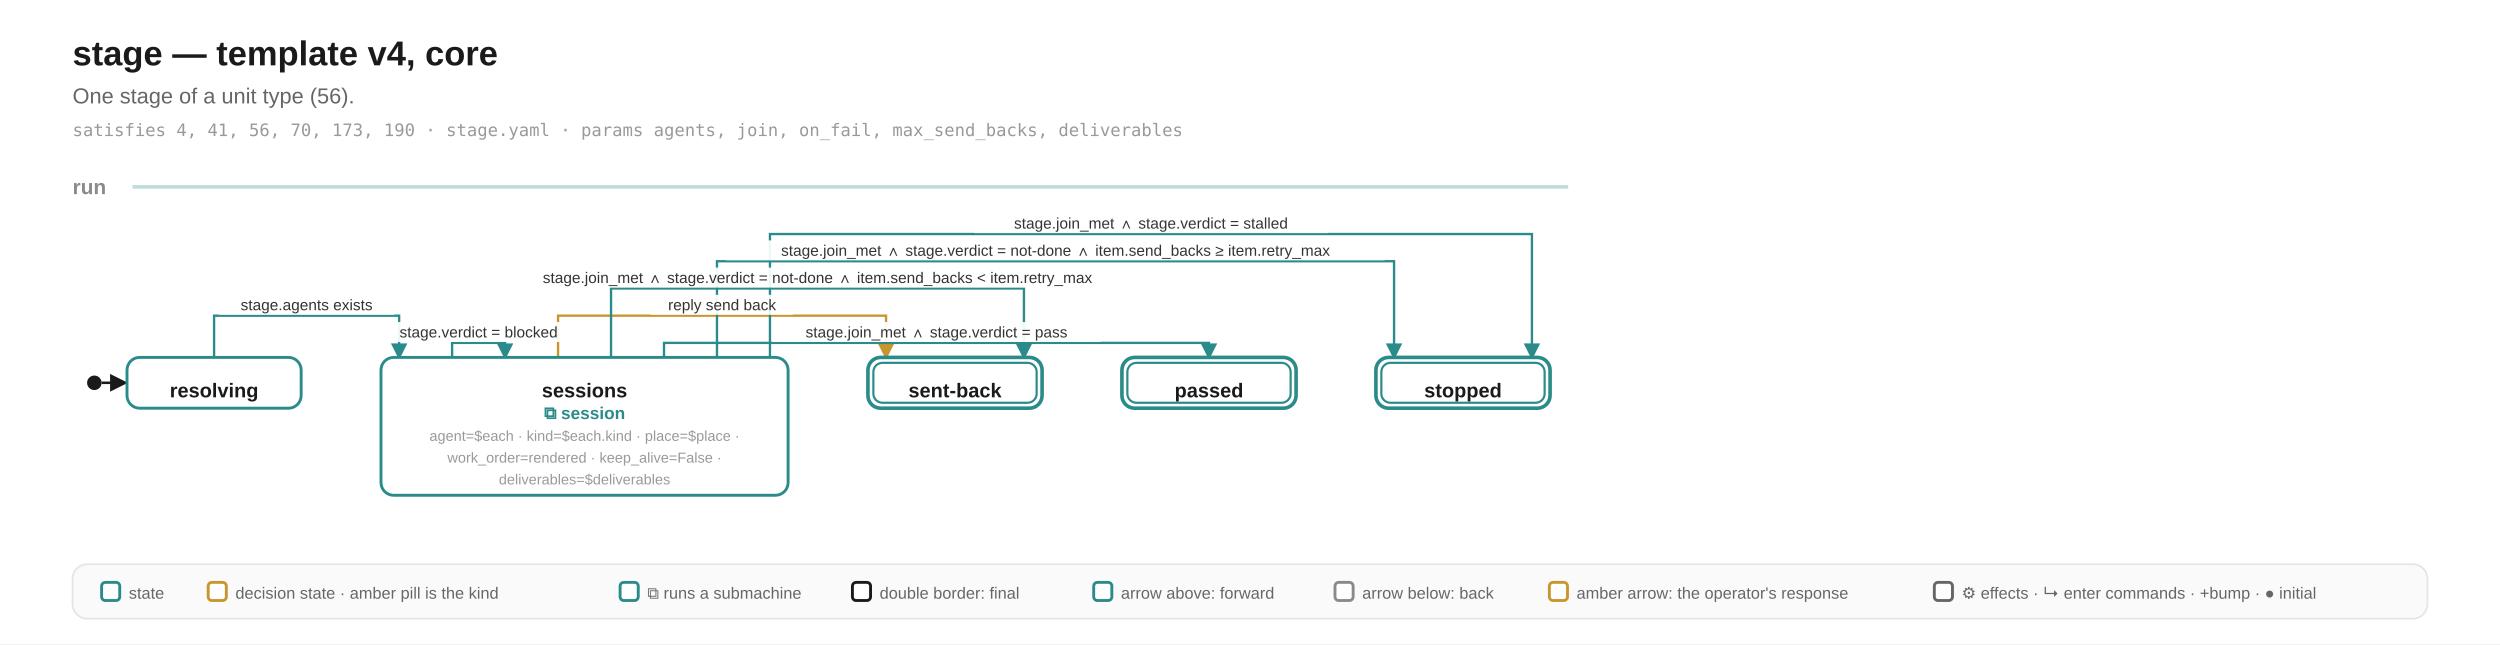
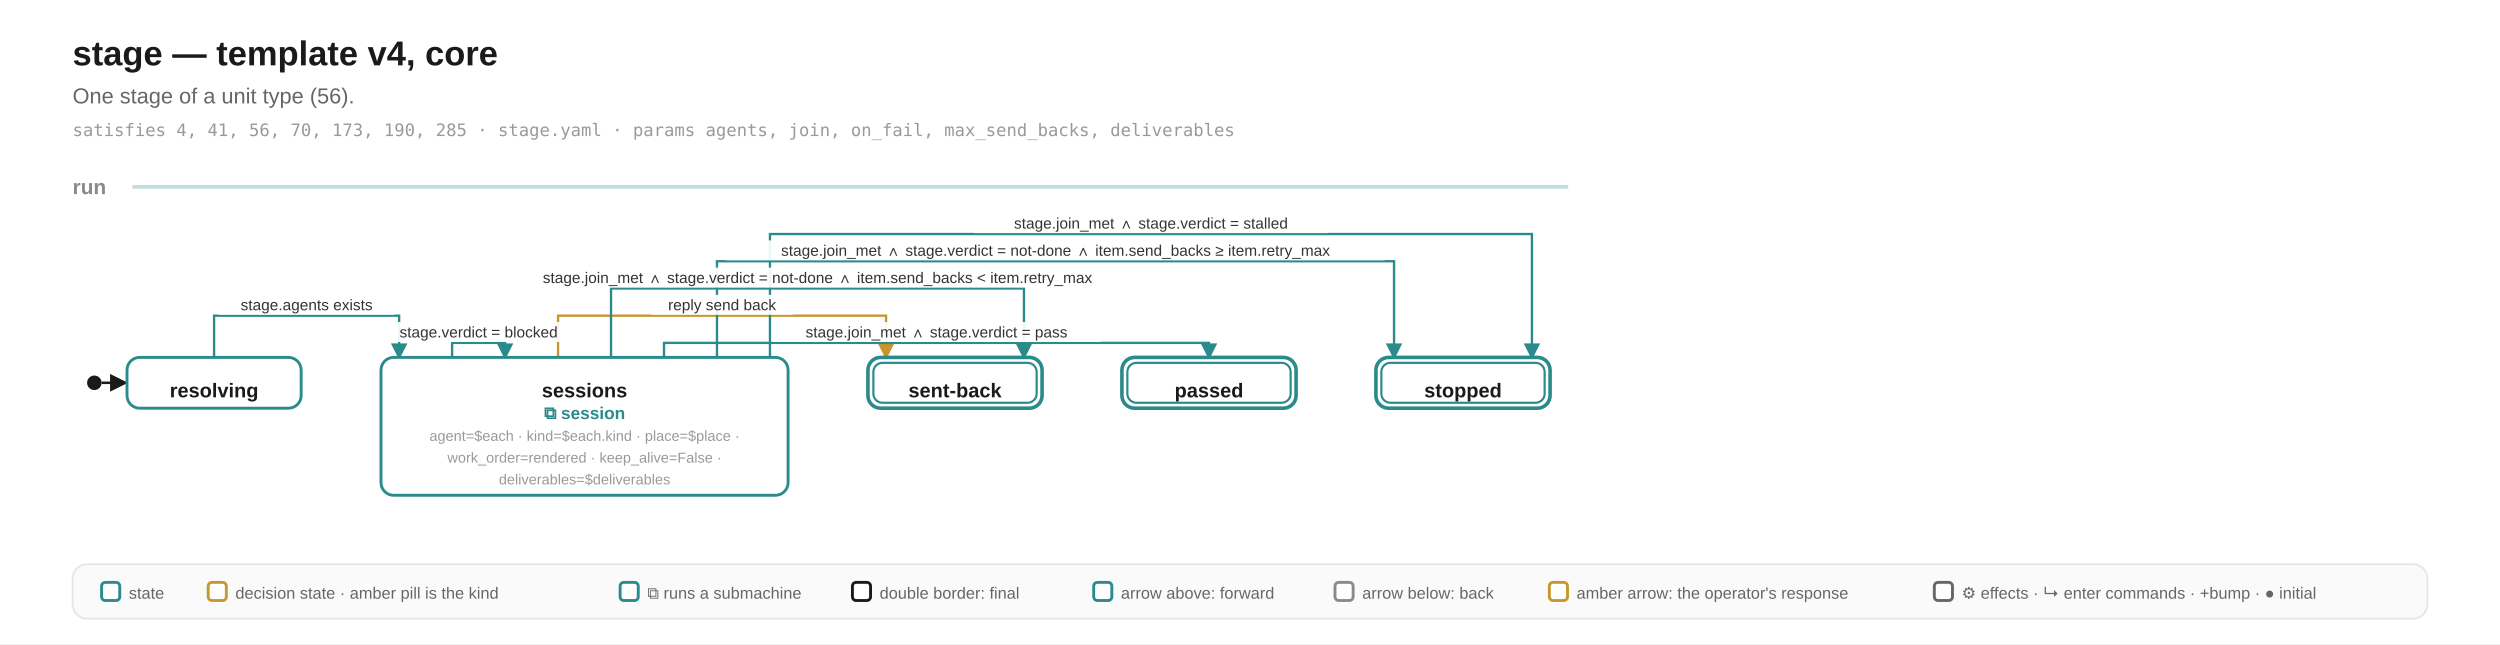
<svg xmlns="http://www.w3.org/2000/svg" width="1378" height="355" viewBox="0 0 1378 355" font-family="-apple-system, 'Helvetica Neue', Arial, sans-serif">
  <defs>
    <marker id="mB" viewBox="0 0 10 10" refX="8.5" refY="5" markerWidth="7" markerHeight="7" orient="auto-start-reverse">
      <path d="M0 0L10 5L0 10z" fill="#4a7fb5" />
    </marker>
    <marker id="mT" viewBox="0 0 10 10" refX="8.5" refY="5" markerWidth="7" markerHeight="7" orient="auto-start-reverse">
      <path d="M0 0L10 5L0 10z" fill="#2b8a8a" />
    </marker>
    <marker id="mG" viewBox="0 0 10 10" refX="8.5" refY="5" markerWidth="7" markerHeight="7" orient="auto-start-reverse">
      <path d="M0 0L10 5L0 10z" fill="#8a8a86" />
    </marker>
    <marker id="mA" viewBox="0 0 10 10" refX="8.5" refY="5" markerWidth="7" markerHeight="7" orient="auto-start-reverse">
      <path d="M0 0L10 5L0 10z" fill="#c9962e" />
    </marker>
    <marker id="mI" viewBox="0 0 10 10" refX="8.5" refY="5" markerWidth="7" markerHeight="7" orient="auto-start-reverse">
      <path d="M0 0L10 5L0 10z" fill="#1a1a1a" />
    </marker>
  </defs>
  <rect width="1378" height="355" fill="#fff" />
  <text x="40" y="36" font-size="19" font-weight="700" fill="#1a1a1a">stage — template v4, core</text>
  <text x="40" y="57" font-size="12" fill="#666">One stage of a unit type (56).</text>
-   <text x="40" y="75" font-size="9.5" font-family="monospace" fill="#999">satisfies 4, 41, 56, 70, 173, 190 · stage.yaml · params agents, join, on_fail, max_send_backs, deliverables</text>
+   <text x="40" y="75" font-size="9.5" font-family="monospace" fill="#999">satisfies 4, 41, 56, 70, 173, 190, 285 · stage.yaml · params agents, join, on_fail, max_send_backs, deliverables</text>
  <text x="40" y="107" font-size="11.5" font-weight="700" fill="#8a8a86">run</text>
  <line x1="73" y1="103" x2="864.4" y2="103" stroke="#2b8a8a" stroke-width="2" opacity="0.3" />
  <circle cx="52.0" cy="211.0" r="4" fill="#1a1a1a" />
  <line x1="56.0" y1="211.0" x2="69.0" y2="211.0" stroke="#1a1a1a" stroke-width="1.4" marker-end="url(#mI)" />
  <path d="M118.0,197.0 V174.0 H220.0 V197.0" fill="none" stroke="#2b8a8a" stroke-width="1.3" marker-end="url(#mT)" />
  <path d="M249.2,197.0 V189.0 H278.4 V197.0" fill="none" stroke="#2b8a8a" stroke-width="1.3" marker-end="url(#mT)" />
  <path d="M307.6,197.0 V174.0 H488.4 V197.0" fill="none" stroke="#c9962e" stroke-width="1.3" marker-end="url(#mA)" />
  <path d="M366.0,197.0 V189.0 H666.4 V197.0" fill="none" stroke="#2b8a8a" stroke-width="1.3" marker-end="url(#mT)" />
  <path d="M336.8,197.0 V159.0 H564.4 V197.0" fill="none" stroke="#2b8a8a" stroke-width="1.3" marker-end="url(#mT)" />
  <path d="M395.2,197.0 V144.0 H768.4 V197.0" fill="none" stroke="#2b8a8a" stroke-width="1.3" marker-end="url(#mT)" />
  <path d="M424.4,197.0 V129.0 H844.4 V197.0" fill="none" stroke="#2b8a8a" stroke-width="1.3" marker-end="url(#mT)" />
  <rect x="70.0" y="197.0" width="96.0" height="28.0" rx="7" fill="#fff" stroke="#2b8a8a" stroke-width="1.6" />
  <text x="118.0" y="219.0" font-size="11" fill="#1a1a1a" text-anchor="middle" font-weight="700">resolving</text>
  <rect x="210.0" y="197.0" width="224.4" height="76.0" rx="7" fill="#fff" stroke="#2b8a8a" stroke-width="1.6" />
  <text x="322.2" y="219.0" font-size="11" fill="#1a1a1a" text-anchor="middle" font-weight="700">sessions</text>
  <text x="322.2" y="231.0" font-size="9.5" fill="#2b8a8a" text-anchor="middle" font-weight="700">⧉ session</text>
  <text x="322.2" y="243.0" font-size="8" fill="#999" text-anchor="middle">agent=$each · kind=$each.kind · place=$place ·</text>
  <text x="322.2" y="255.0" font-size="8" fill="#999" text-anchor="middle">work_order=rendered · keep_alive=False ·</text>
  <text x="322.2" y="267.0" font-size="8" fill="#999" text-anchor="middle">deliverables=$deliverables</text>
  <rect x="478.4" y="197.0" width="96.0" height="28.0" rx="7" fill="#fff" stroke="#2b8a8a" stroke-width="2" />
  <rect x="481.4" y="200.0" width="90.0" height="22.0" rx="5" fill="none" stroke="#2b8a8a" stroke-width="1.2" />
  <text x="526.4" y="219.0" font-size="11" fill="#1a1a1a" text-anchor="middle" font-weight="700">sent-back</text>
  <rect x="618.4" y="197.0" width="96.0" height="28.0" rx="7" fill="#fff" stroke="#2b8a8a" stroke-width="2" />
  <rect x="621.4" y="200.0" width="90.0" height="22.0" rx="5" fill="none" stroke="#2b8a8a" stroke-width="1.2" />
  <text x="666.4" y="219.0" font-size="11" fill="#1a1a1a" text-anchor="middle" font-weight="700">passed</text>
  <rect x="758.4" y="197.0" width="96.0" height="28.0" rx="7" fill="#fff" stroke="#2b8a8a" stroke-width="2" />
  <rect x="761.4" y="200.0" width="90.0" height="22.0" rx="5" fill="none" stroke="#2b8a8a" stroke-width="1.2" />
  <text x="806.4" y="219.0" font-size="11" fill="#1a1a1a" text-anchor="middle" font-weight="700">stopped</text>
  <rect x="120.6" y="162.5" width="96.8" height="11" fill="#fff" opacity="0.92" />
  <text x="169.0" y="171.0" font-size="8.5" fill="#333" text-anchor="middle">stage.agents exists</text>
  <rect x="206.0" y="177.5" width="115.5" height="11" fill="#fff" opacity="0.92" />
  <text x="263.8" y="186.0" font-size="8.5" fill="#333" text-anchor="middle">stage.verdict = blocked</text>
  <rect x="358.9" y="162.5" width="78.1" height="11" fill="#fff" opacity="0.92" />
  <text x="398.0" y="171.0" font-size="8.5" fill="#333" text-anchor="middle">reply send back</text>
  <rect x="425.7" y="177.5" width="181.0" height="11" fill="#fff" opacity="0.92" />
  <text x="516.2" y="186.0" font-size="8.5" fill="#333" text-anchor="middle">stage.join_met ∧ stage.verdict = pass</text>
  <rect x="269.0" y="147.5" width="363.3" height="11" fill="#fff" opacity="0.92" />
  <text x="450.6" y="156.0" font-size="8.5" fill="#333" text-anchor="middle">stage.join_met ∧ stage.verdict = not-done ∧ item.send_backs &lt; item.retry_max</text>
  <rect x="400.1" y="132.5" width="363.3" height="11" fill="#fff" opacity="0.92" />
  <text x="581.8" y="141.0" font-size="8.5" fill="#333" text-anchor="middle">stage.join_met ∧ stage.verdict = not-done ∧ item.send_backs ≥ item.retry_max</text>
  <rect x="536.9" y="117.5" width="195.0" height="11" fill="#fff" opacity="0.92" />
  <text x="634.4" y="126.0" font-size="8.5" fill="#333" text-anchor="middle">stage.join_met ∧ stage.verdict = stalled</text>
  <rect x="40" y="311" width="1298" height="30" rx="8" fill="#fafafa" stroke="#e5e5e5" />
  <rect x="56" y="321" width="10" height="10" rx="2" fill="#fff" stroke="#2b8a8a" stroke-width="1.6" />
  <text x="71" y="330" font-size="9" fill="#666">state</text>
  <rect x="114.75" y="321" width="10" height="10" rx="2" fill="#fff" stroke="#c9962e" stroke-width="1.6" />
  <text x="129.75" y="330" font-size="9" fill="#666">decision state · amber pill is the kind</text>
  <rect x="341.8" y="321" width="10" height="10" rx="2" fill="#fff" stroke="#2b8a8a" stroke-width="1.6" />
  <text x="356.8" y="330" font-size="9" fill="#666">⧉ runs a submachine</text>
  <rect x="469.85" y="321" width="10" height="10" rx="2" fill="#fff" stroke="#1a1a1a" stroke-width="1.6" />
  <text x="484.85" y="330" font-size="9" fill="#666">double border: final</text>
  <rect x="602.85" y="321" width="10" height="10" rx="2" fill="#fff" stroke="#2b8a8a" stroke-width="1.6" />
  <text x="617.85" y="330" font-size="9" fill="#666">arrow above: forward</text>
  <rect x="735.85" y="321" width="10" height="10" rx="2" fill="#fff" stroke="#8a8a86" stroke-width="1.6" />
  <text x="750.85" y="330" font-size="9" fill="#666">arrow below: back</text>
  <rect x="854.0" y="321" width="10" height="10" rx="2" fill="#fff" stroke="#c9962e" stroke-width="1.6" />
  <text x="869.0" y="330" font-size="9" fill="#666">amber arrow: the operator's response</text>
  <rect x="1066.2" y="321" width="10" height="10" rx="2" fill="#fff" stroke="#666" stroke-width="1.6" />
  <text x="1081.2" y="330" font-size="9" fill="#666">⚙ effects · ↳ enter commands · +bump · ● initial</text>
</svg>
